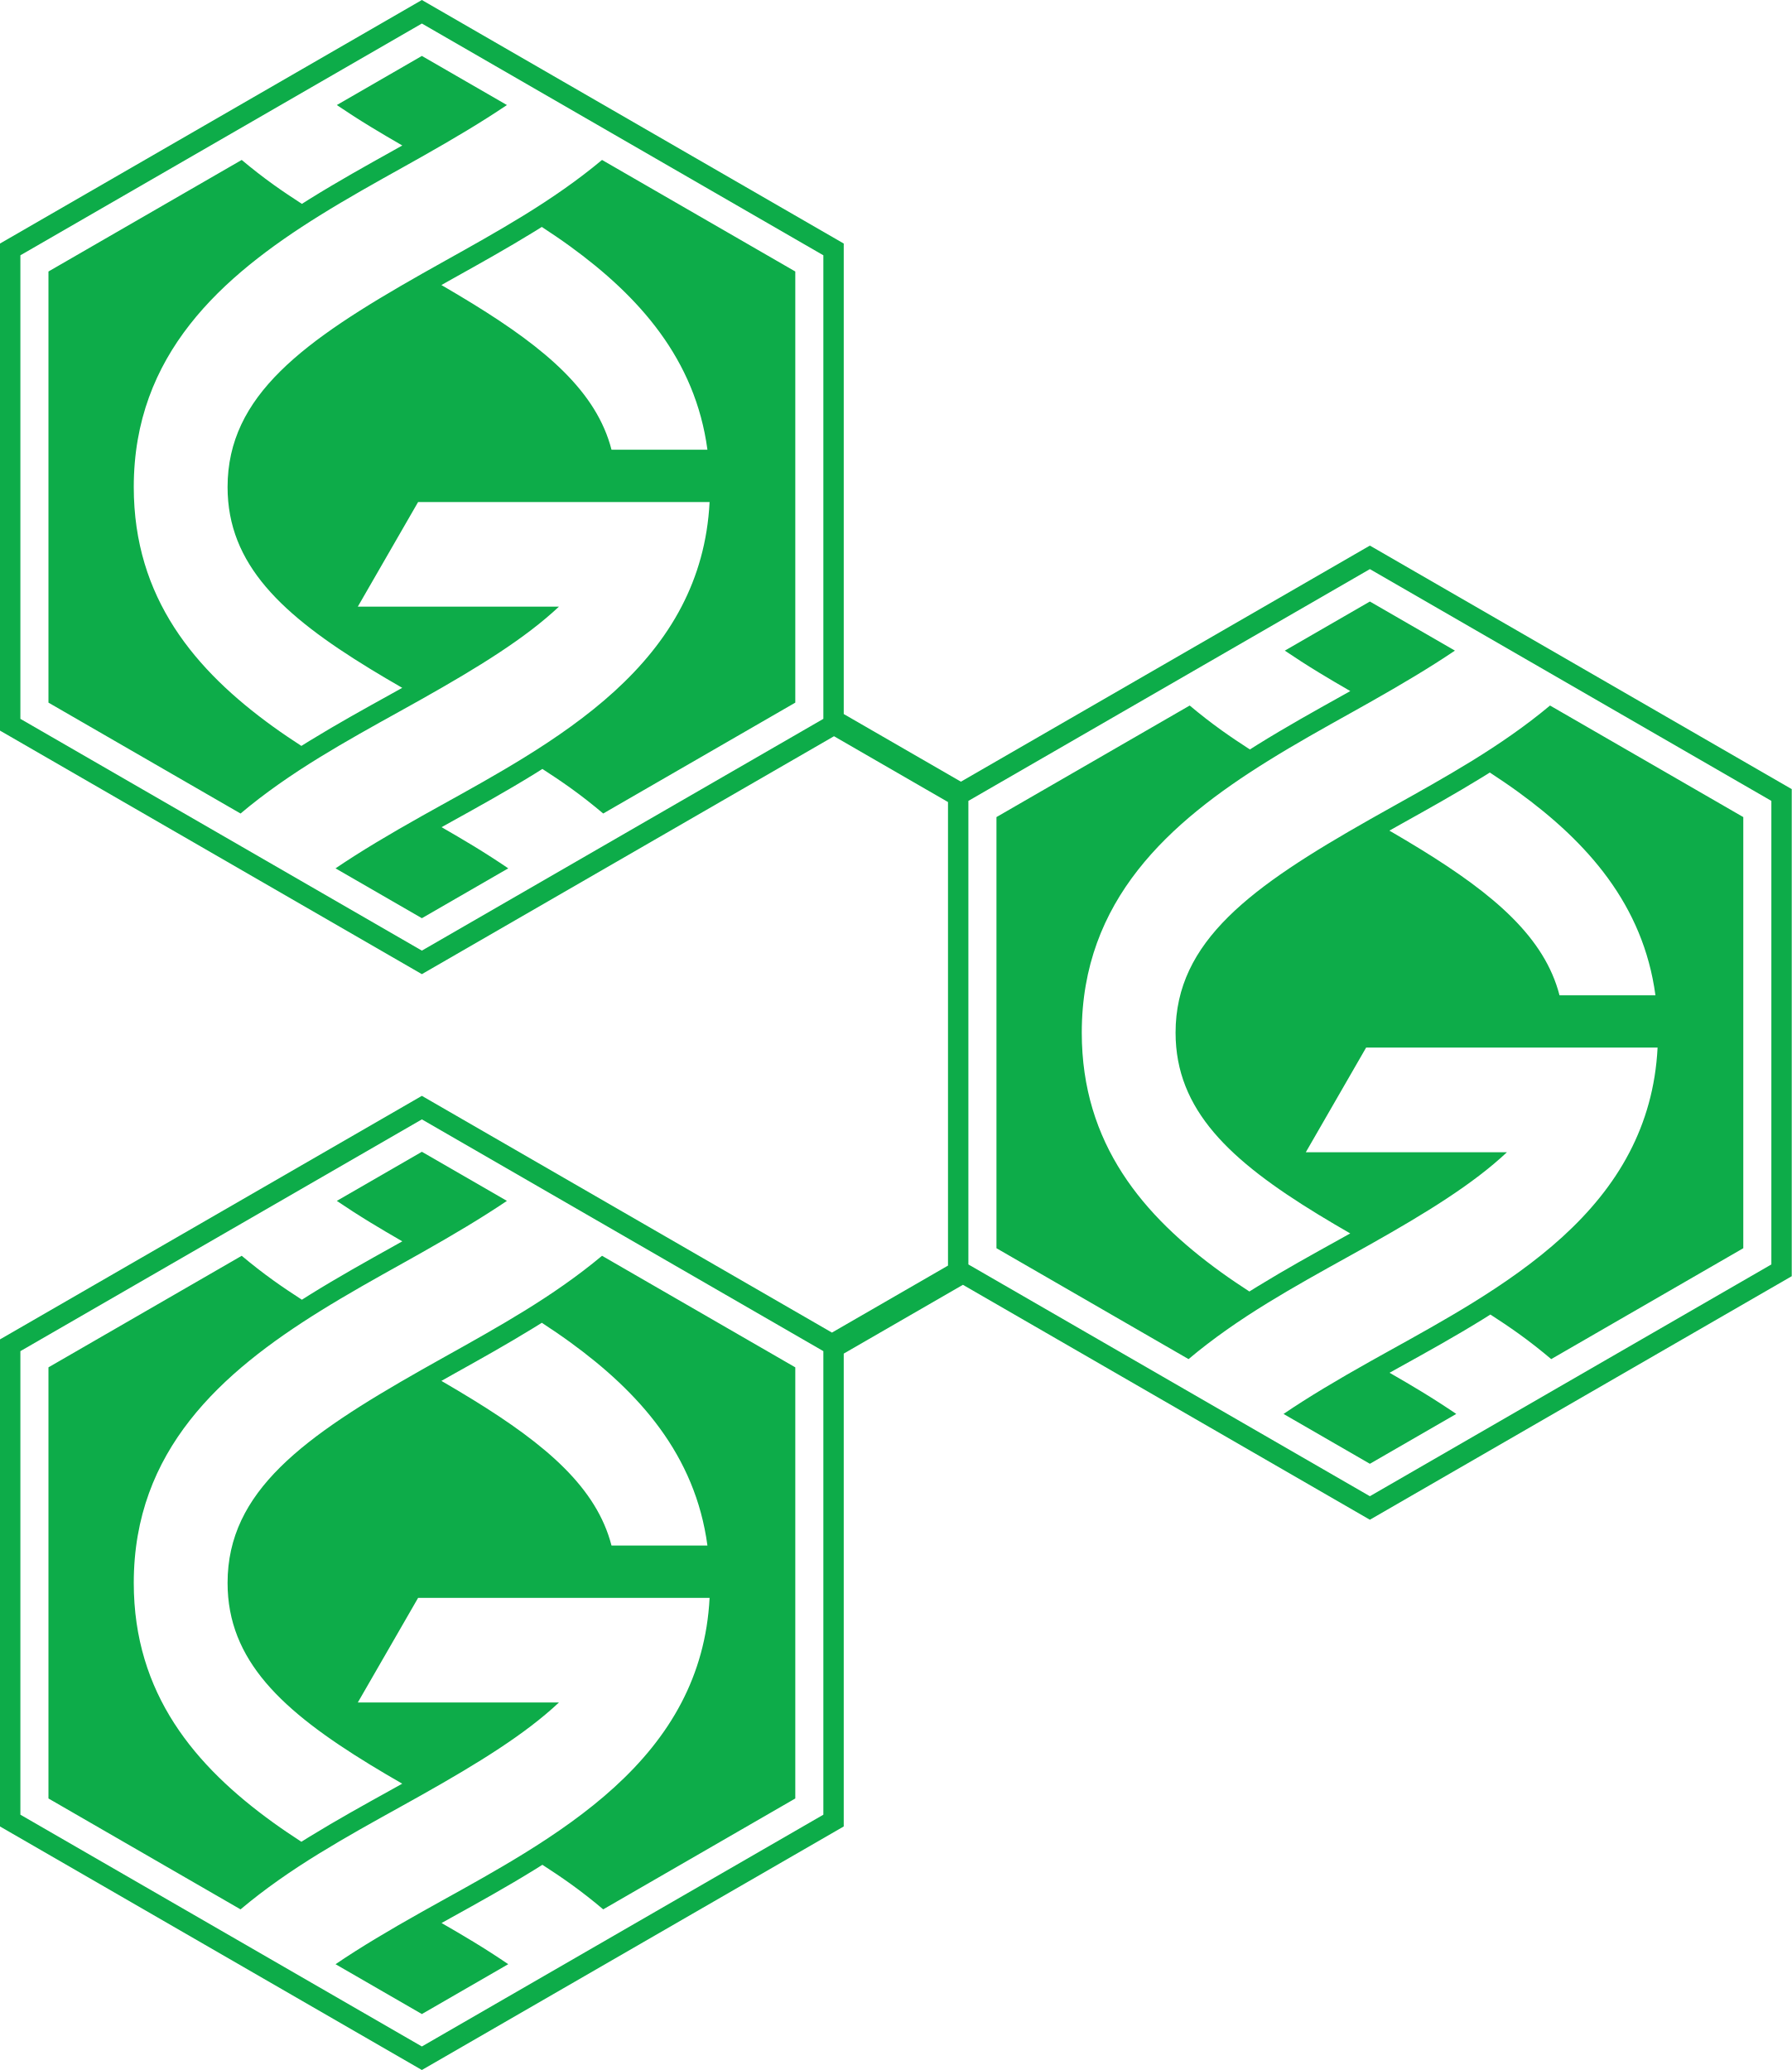
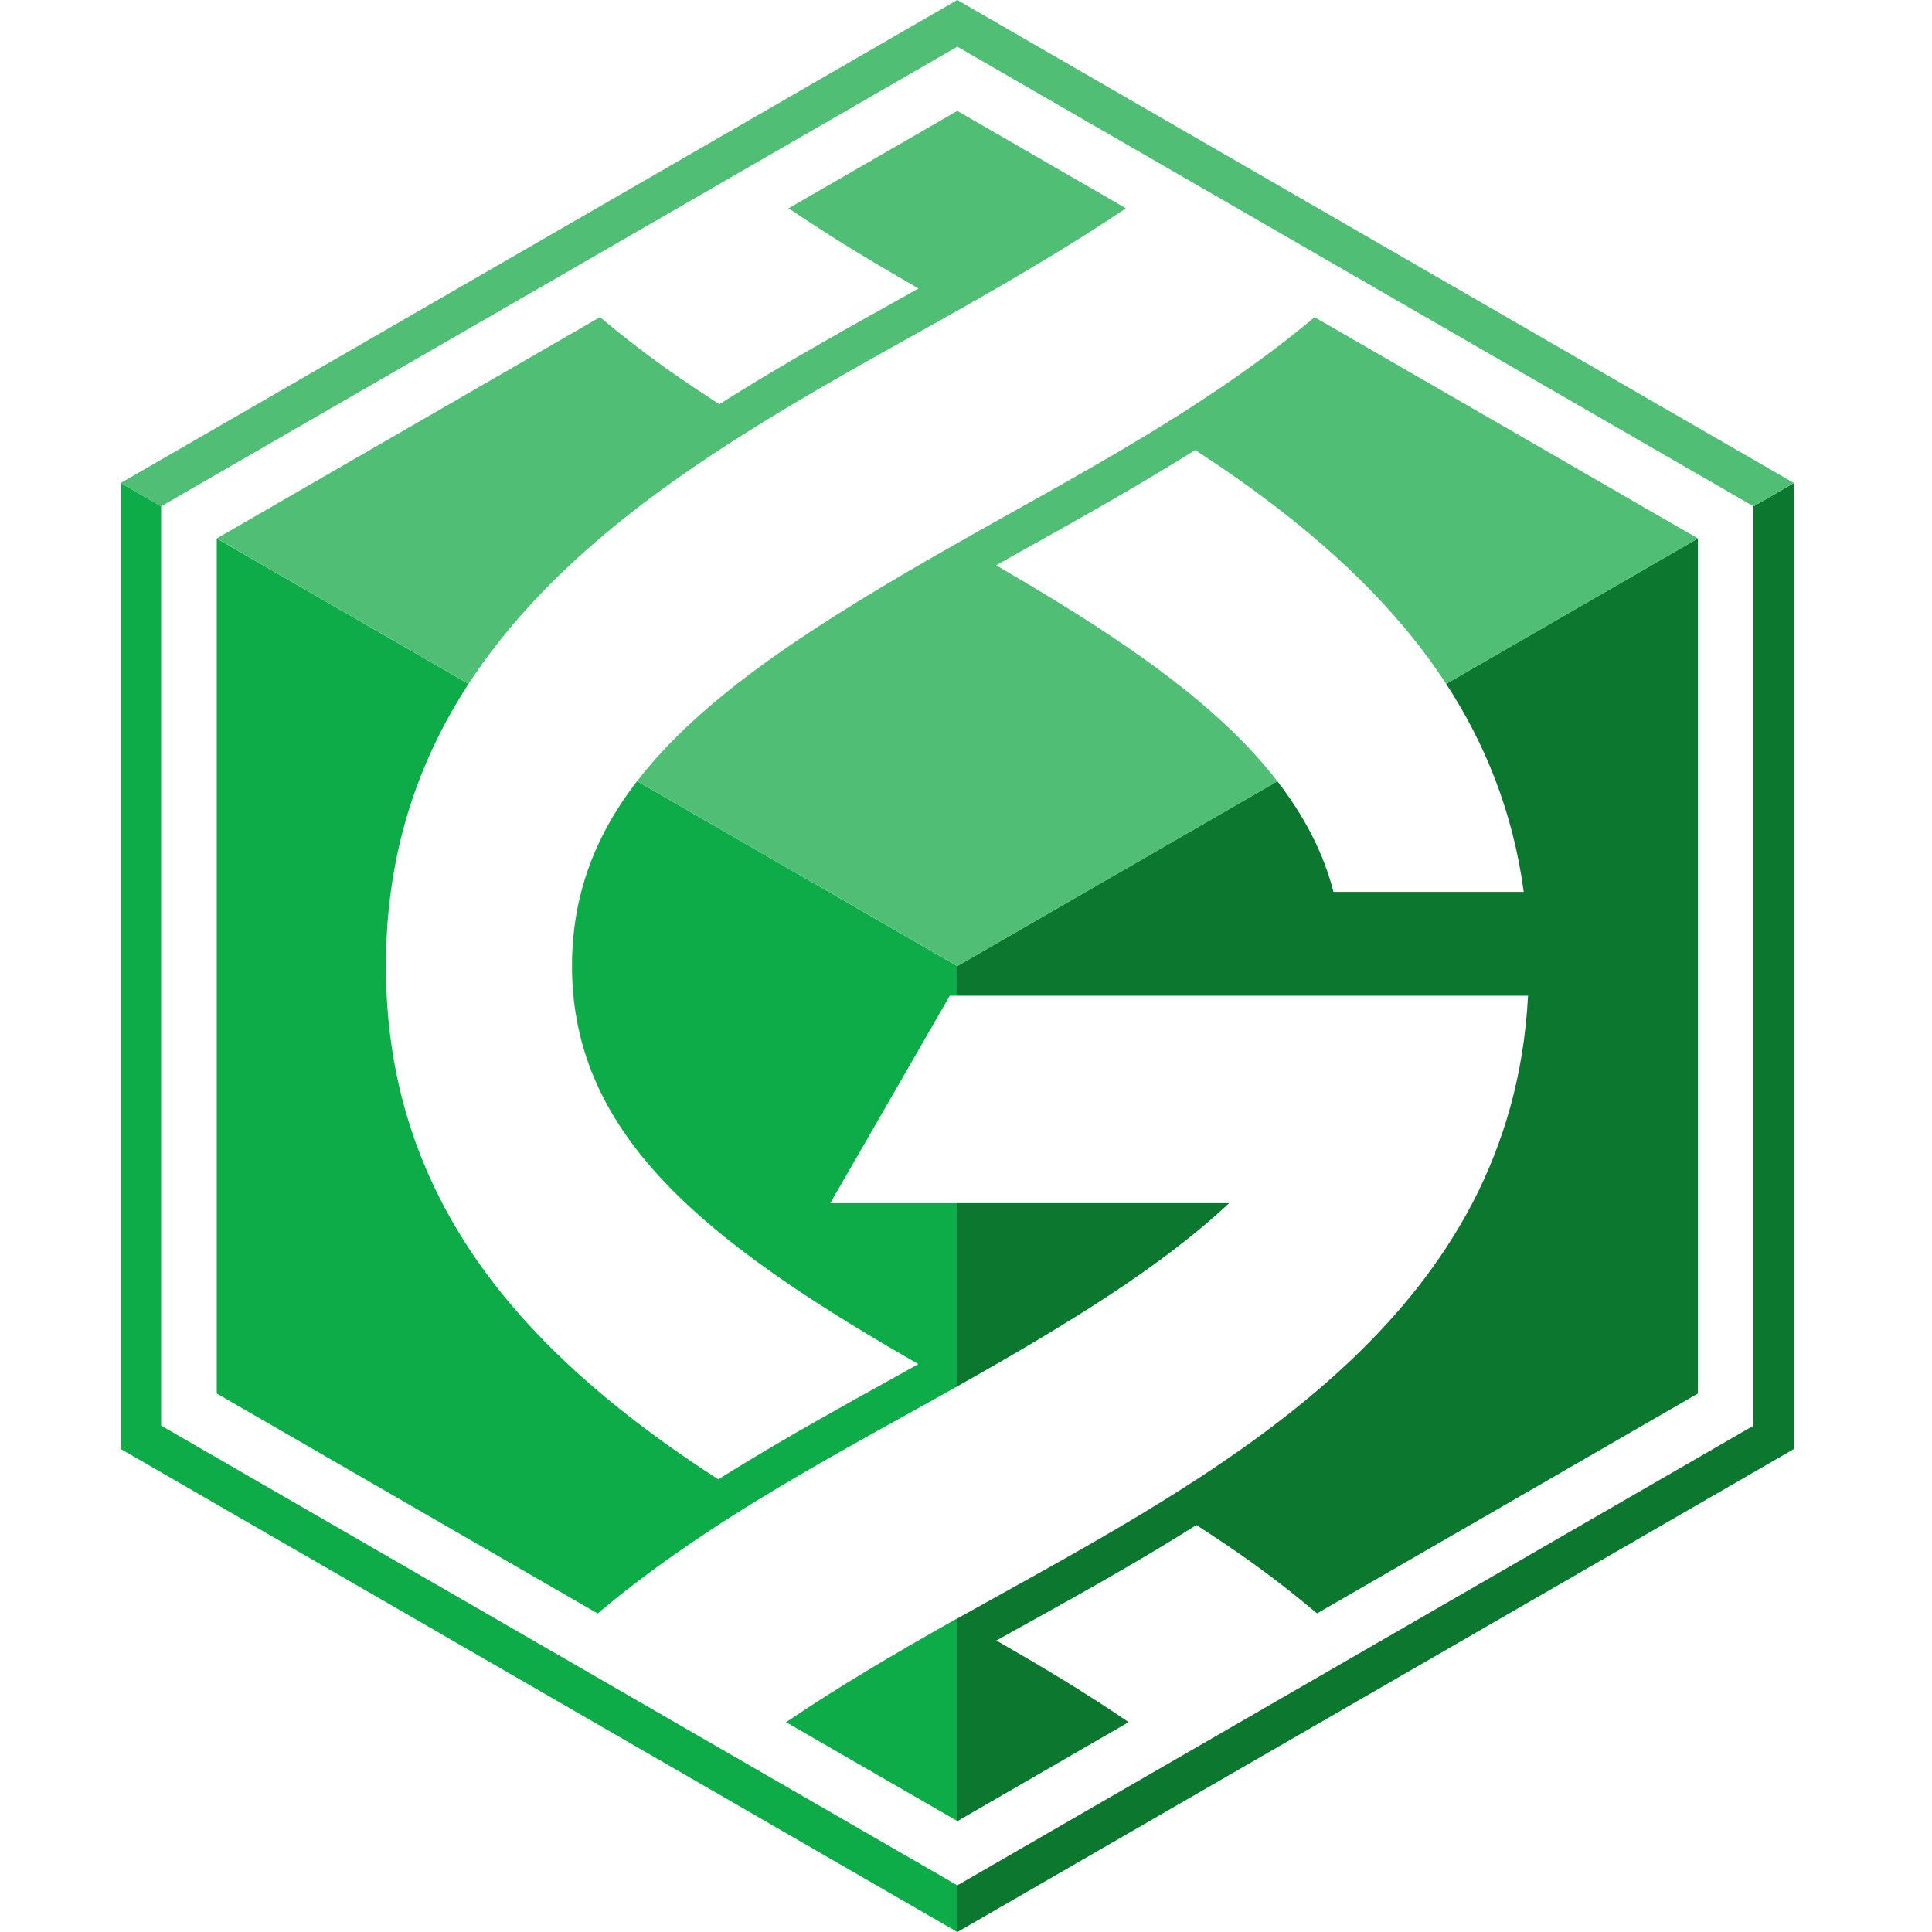
- <svg xmlns="http://www.w3.org/2000/svg" enable-background="new -289 -318 660 660" height="550" viewBox="-289 -318 476.011 550" width="476.011">
-   <g fill="#0dac49" transform="translate(-91.99438 -55)">
-     <path d="m214.79-75.541c-6.424 5.374-13.476 10.23-20.779 14.724-6.887 4.238-13.959 8.188-20.843 12.028-2.126 1.186-4.205 2.353-6.24 3.507-31.412 17.817-51.62 32.283-51.62 56.662 0 20.596 14.497 34.017 37.993 48.37 2.684 1.64 5.497 3.294 8.407 4.97-1.035.578-2.051 1.149-3.11 1.735-7.043 3.901-14.326 7.935-21.537 12.366-.715.439-1.43.884-2.145 1.332-2.544-1.657-5.061-3.346-7.504-5.111-20.685-14.94-37.024-34.128-37.024-63.662 0-35.245 23.262-55.908 49.458-72.197 7.311-4.546 14.851-8.752 22.178-12.838 1.666-.929 3.296-1.845 4.905-2.753 8.414-4.751 15.959-9.241 22.594-13.722l-22.594-13.045-22.601 13.049c2.84 1.92 5.813 3.841 9.002 5.784 2.681 1.633 5.489 3.285 8.394 4.961-.724.406-1.432.806-2.169 1.217-7.357 4.103-14.965 8.346-22.386 12.961-.719.447-1.416.891-2.116 1.336-2.543-1.647-5.06-3.325-7.506-5.076-2.936-2.101-5.756-4.312-8.483-6.598l-51.34 29.641v114.553l51.032 29.464c6.465-5.455 13.583-10.364 20.963-14.898 7.044-4.328 14.29-8.346 21.339-12.25 2-1.108 3.954-2.198 5.873-3.277 15.033-8.459 27.497-16.154 36.412-24.543h-53.434l16.02-27.8h52.421 25.016c-.539 10.533-3.232 19.692-7.454 27.8-8.923 17.133-24.719 29.539-41.77 40.07-7.255 4.481-14.733 8.624-22.002 12.65-1.771.981-3.503 1.947-5.21 2.905-8.561 4.807-16.226 9.355-22.941 13.911l22.94 13.245 22.948-13.249c-2.924-1.986-5.993-3.971-9.291-5.975-2.69-1.635-5.511-3.287-8.428-4.961.813-.453 1.61-.901 2.439-1.36 7.295-4.041 14.838-8.219 22.21-12.772.704-.435 1.423-.887 2.141-1.34 2.532 1.639 5.037 3.31 7.47 5.054 3.011 2.158 5.898 4.432 8.687 6.788l51.029-29.462v-114.553zm2.52 76.992c-3.957-15.347-17.289-26.733-36.844-38.773-2.669-1.643-5.461-3.301-8.35-4.98 1.17-.658 2.322-1.31 3.522-1.98 6.541-3.648 13.954-7.783 21.032-12.138.708-.435 1.416-.877 2.123-1.321 2.536 1.662 5.044 3.357 7.48 5.125 18.349 13.324 33.284 29.959 36.52 54.066z" />
-     <path d="m-37.065-220.504c-6.424 5.374-13.476 10.23-20.779 14.724-6.887 4.238-13.959 8.188-20.843 12.028-2.126 1.186-4.205 2.353-6.24 3.507-31.412 17.817-51.62 32.283-51.62 56.662 0 20.596 14.497 34.017 37.993 48.37 2.684 1.64 5.497 3.294 8.407 4.97-1.035.578-2.051 1.149-3.11 1.735-7.043 3.901-14.326 7.935-21.537 12.366-.715.439-1.43.884-2.145 1.332-2.544-1.657-5.061-3.346-7.504-5.111-20.685-14.94-37.024-34.128-37.024-63.662 0-35.245 23.262-55.908 49.458-72.197 7.311-4.546 14.851-8.752 22.178-12.838 1.666-.929 3.296-1.845 4.905-2.753 8.414-4.751 15.959-9.241 22.594-13.722l-22.594-13.045-22.601 13.049c2.84 1.92 5.813 3.841 9.002 5.784 2.681 1.633 5.489 3.285 8.394 4.961-.724.406-1.432.806-2.169 1.217-7.357 4.103-14.965 8.346-22.386 12.961-.719.447-1.416.891-2.116 1.336-2.543-1.647-5.06-3.325-7.506-5.076-2.936-2.101-5.756-4.312-8.483-6.598l-51.34 29.641v114.553l51.032 29.464c6.465-5.455 13.583-10.364 20.963-14.898 7.044-4.328 14.29-8.346 21.339-12.25 2-1.108 3.955-2.198 5.873-3.277 15.033-8.459 27.497-16.154 36.412-24.543h-53.434l16.02-27.8h52.421 25.016c-.539 10.533-3.232 19.692-7.454 27.8-8.923 17.133-24.719 29.539-41.77 40.07-7.255 4.481-14.733 8.624-22.002 12.65-1.771.981-3.503 1.947-5.21 2.905-8.561 4.807-16.226 9.355-22.941 13.911l22.94 13.245 22.948-13.249c-2.924-1.986-5.993-3.971-9.291-5.975-2.69-1.635-5.511-3.287-8.428-4.961.813-.453 1.61-.901 2.439-1.36 7.295-4.041 14.838-8.219 22.21-12.772.704-.435 1.423-.887 2.141-1.34 2.532 1.639 5.037 3.31 7.47 5.054 3.011 2.158 5.898 4.432 8.687 6.788l51.029-29.462v-114.553zm2.52 76.992c-3.957-15.347-17.289-26.733-36.844-38.773-2.669-1.643-5.461-3.301-8.35-4.98 1.17-.658 2.322-1.31 3.522-1.98 6.541-3.648 13.954-7.783 21.032-12.138.708-.435 1.416-.877 2.123-1.321 2.536 1.662 5.044 3.357 7.48 5.125 18.349 13.324 33.284 29.959 36.52 54.066z" />
-     <path d="m-37.065 70.663c-6.424 5.374-13.476 10.23-20.779 14.724-6.887 4.238-13.959 8.188-20.843 12.028-2.126 1.186-4.205 2.353-6.24 3.507-31.412 17.817-51.62 32.283-51.62 56.662 0 20.596 14.497 34.017 37.993 48.37 2.684 1.64 5.497 3.294 8.407 4.97-1.035.578-2.051 1.149-3.11 1.735-7.043 3.901-14.326 7.935-21.537 12.366-.715.439-1.43.884-2.145 1.332-2.544-1.657-5.061-3.346-7.504-5.111-20.685-14.94-37.024-34.128-37.024-63.662 0-35.245 23.262-55.908 49.458-72.197 7.311-4.546 14.851-8.752 22.178-12.838 1.666-.929 3.296-1.845 4.905-2.753 8.414-4.751 15.959-9.241 22.594-13.722l-22.594-13.045-22.601 13.049c2.84 1.92 5.813 3.841 9.002 5.784 2.681 1.633 5.489 3.285 8.394 4.961-.724.406-1.432.806-2.169 1.217-7.357 4.103-14.965 8.346-22.386 12.961-.719.447-1.416.891-2.116 1.336-2.543-1.647-5.06-3.325-7.506-5.076-2.936-2.101-5.756-4.312-8.483-6.598l-51.34 29.641v114.553l51.032 29.464c6.465-5.455 13.583-10.364 20.963-14.898 7.044-4.328 14.29-8.346 21.339-12.25 2-1.108 3.955-2.198 5.873-3.277 15.033-8.459 27.497-16.154 36.412-24.543h-53.434l16.02-27.8h52.421 25.016c-.539 10.533-3.232 19.692-7.454 27.8-8.923 17.133-24.719 29.539-41.77 40.07-7.255 4.481-14.733 8.624-22.002 12.65-1.771.981-3.503 1.947-5.21 2.905-8.561 4.807-16.226 9.355-22.941 13.911l22.94 13.245 22.948-13.249c-2.924-1.986-5.993-3.971-9.291-5.975-2.69-1.635-5.511-3.287-8.428-4.961.813-.453 1.61-.901 2.439-1.36 7.295-4.041 14.838-8.219 22.21-12.772.704-.435 1.423-.887 2.141-1.34 2.532 1.639 5.037 3.31 7.47 5.054 3.011 2.158 5.898 4.432 8.687 6.788l51.029-29.462v-114.553zm2.52 76.992c-3.957-15.347-17.289-26.733-36.844-38.773-2.669-1.643-5.461-3.301-8.35-4.98 1.17-.658 2.322-1.31 3.522-1.98 6.541-3.648 13.954-7.783 21.032-12.138.708-.436 1.416-.877 2.123-1.321 2.536 1.662 5.044 3.357 7.48 5.125 18.349 13.324 33.284 29.959 36.52 54.066z" />
-     <path d="m166.929-118.036-108.649 62.727-31.13-17.973v-125.01l-112.077-64.707-112.079 64.707v129.416l112.079 64.709 109.49-63.216 30.286 17.486v123.166l-30.83 17.8-108.947-62.9-112.079 64.707v129.416l112.079 64.709 112.077-64.709v-125.638l31.661-18.28 108.118 62.422 112.077-64.709v-129.416zm-358.52 46.034v-123.165l106.664-61.582 106.663 61.582v123.165l-106.663 61.583zm213.327 291.168-106.663 61.583-106.664-61.583v-123.165l106.664-61.582 106.663 61.582zm251.856-146.204-106.663 61.583-106.664-61.583v-123.165l106.664-61.582 106.663 61.582z" />
+ <svg xmlns="http://www.w3.org/2000/svg" height="32" viewBox="0 0 32 32" width="32">
+   <g fill="none" transform="translate(2)">
+     <path d="m18.358 19.928h-4.502v3.034c0-0.0 0-0.0 0-0 1.859-1.046 3.399-1.997 4.502-3.034z" fill="#0b772f" />
+     <path d="m8.552 12.938c-.694.9-1.078 1.887-1.078 3.062 0 1.176.387 2.162 1.084 3.058.813 1.044 2.05 1.967 3.613 2.922.332.203.68.407 1.039.614-.128.071-.254.142-.385.215-.871.482-1.771.981-2.663 1.529-.088.054-.177.109-.265.165-.315-.205-.626-.414-.928-.632-1.258-.909-2.385-1.946-3.206-3.199-.848-1.293-1.371-2.817-1.371-4.672 0-1.852.523-3.376 1.369-4.673l-4.171-2.408v14.162l6.309 3.643c.799-.674 1.679-1.281 2.592-1.842.871-.535 1.767-1.032 2.638-1.514.247-.137.489-.272.726-.405v-3.034h-2.104l1.981-3.437h.124v-.491-0z" fill="#0dac49" />
+     <path d="m11.02 28.525 2.836 1.637v-3.357c-1.058.594-2.006 1.157-2.836 1.72z" fill="#0dac49" />
+     <path d="m13.856 1.837-0.0 0-2.794 1.613c.351.237.719.475 1.113.715.331.202.679.406 1.038.613-.09.05-.177.1-.268.151-.91.507-1.85 1.032-2.768 1.602-.089.055-.175.11-.262.165-.314-.204-.626-.411-.928-.627-.363-.26-.712-.533-1.049-.816l-6.347 3.665v0l4.171 2.408c1.145-1.756 2.883-3.095 4.746-4.253.904-.562 1.836-1.082 2.742-1.587.206-.115.407-.228.606-.34 0-0.0 0-0.0 0-0 1.04-.587 1.973-1.143 2.793-1.696z" fill="#50be75" />
+     <path d="m19.774 5.254c-.794.664-1.666 1.265-2.569 1.82-.851.524-1.726 1.012-2.577 1.487-.263.147-.52.291-.771.434-0.0 0-0.0 0-0.0 0-2.369 1.344-4.219 2.535-5.304 3.943l5.304 3.062 5.3-3.06c-.814-1.057-2.053-1.993-3.626-2.961-.33-.203-.675-.408-1.032-.616.145-.081.287-.162.435-.245.809-.451 1.725-.962 2.6-1.501.087-.054.175-.108.263-.163.314.206.624.415.925.634 1.269.921 2.405 1.971 3.23 3.238l4.17-2.408v-0z" fill="#50be75" />
+     <path d="m16.694 28.524c-.361-.246-.741-.491-1.149-.739-.333-.202-.681-.406-1.042-.613.101-.056.199-.111.302-.168.902-.5 1.834-1.016 2.746-1.579.087-.054.176-.11.265-.166.313.203.623.409.924.625.372.267.729.548 1.074.839l6.309-3.642 0-0v-14.162l-4.17 2.408c.651.999 1.108 2.132 1.285 3.446h-3.151c-.171-.663-.491-1.264-.929-1.832l-5.3 3.06v0.0.491h.851 5.507 3.093c-.067 1.302-.4 2.435-.922 3.437-.133.256-.281.503-.438.743-1.142 1.742-2.873 3.066-4.726 4.211-.897.554-1.822 1.066-2.72 1.564-.219.121-.433.241-.644.359-0.0 0-0.0 0-0.0 0l-0 3.357z" fill="#0b772f" />
+     <path d="m27.043 23.614-13.187 7.614-0-0v.773l0.0 0 13.856-8.0 0-0v-16l-.669.386v15.227z" fill="#0b772f" />
+     <path d="m.669 8.386-.669-.386v16l0.0 0 13.856 8v-.773l-13.187-7.614-0-0z" fill="#0dac49" />
+     <path d="m0 8v0l.669.386v-0l13.187-7.613 0-0 13.187 7.613v0l.669-.386v-0l-13.856-8-0.0 0z" fill="#50be75" />
  </g>
</svg>
